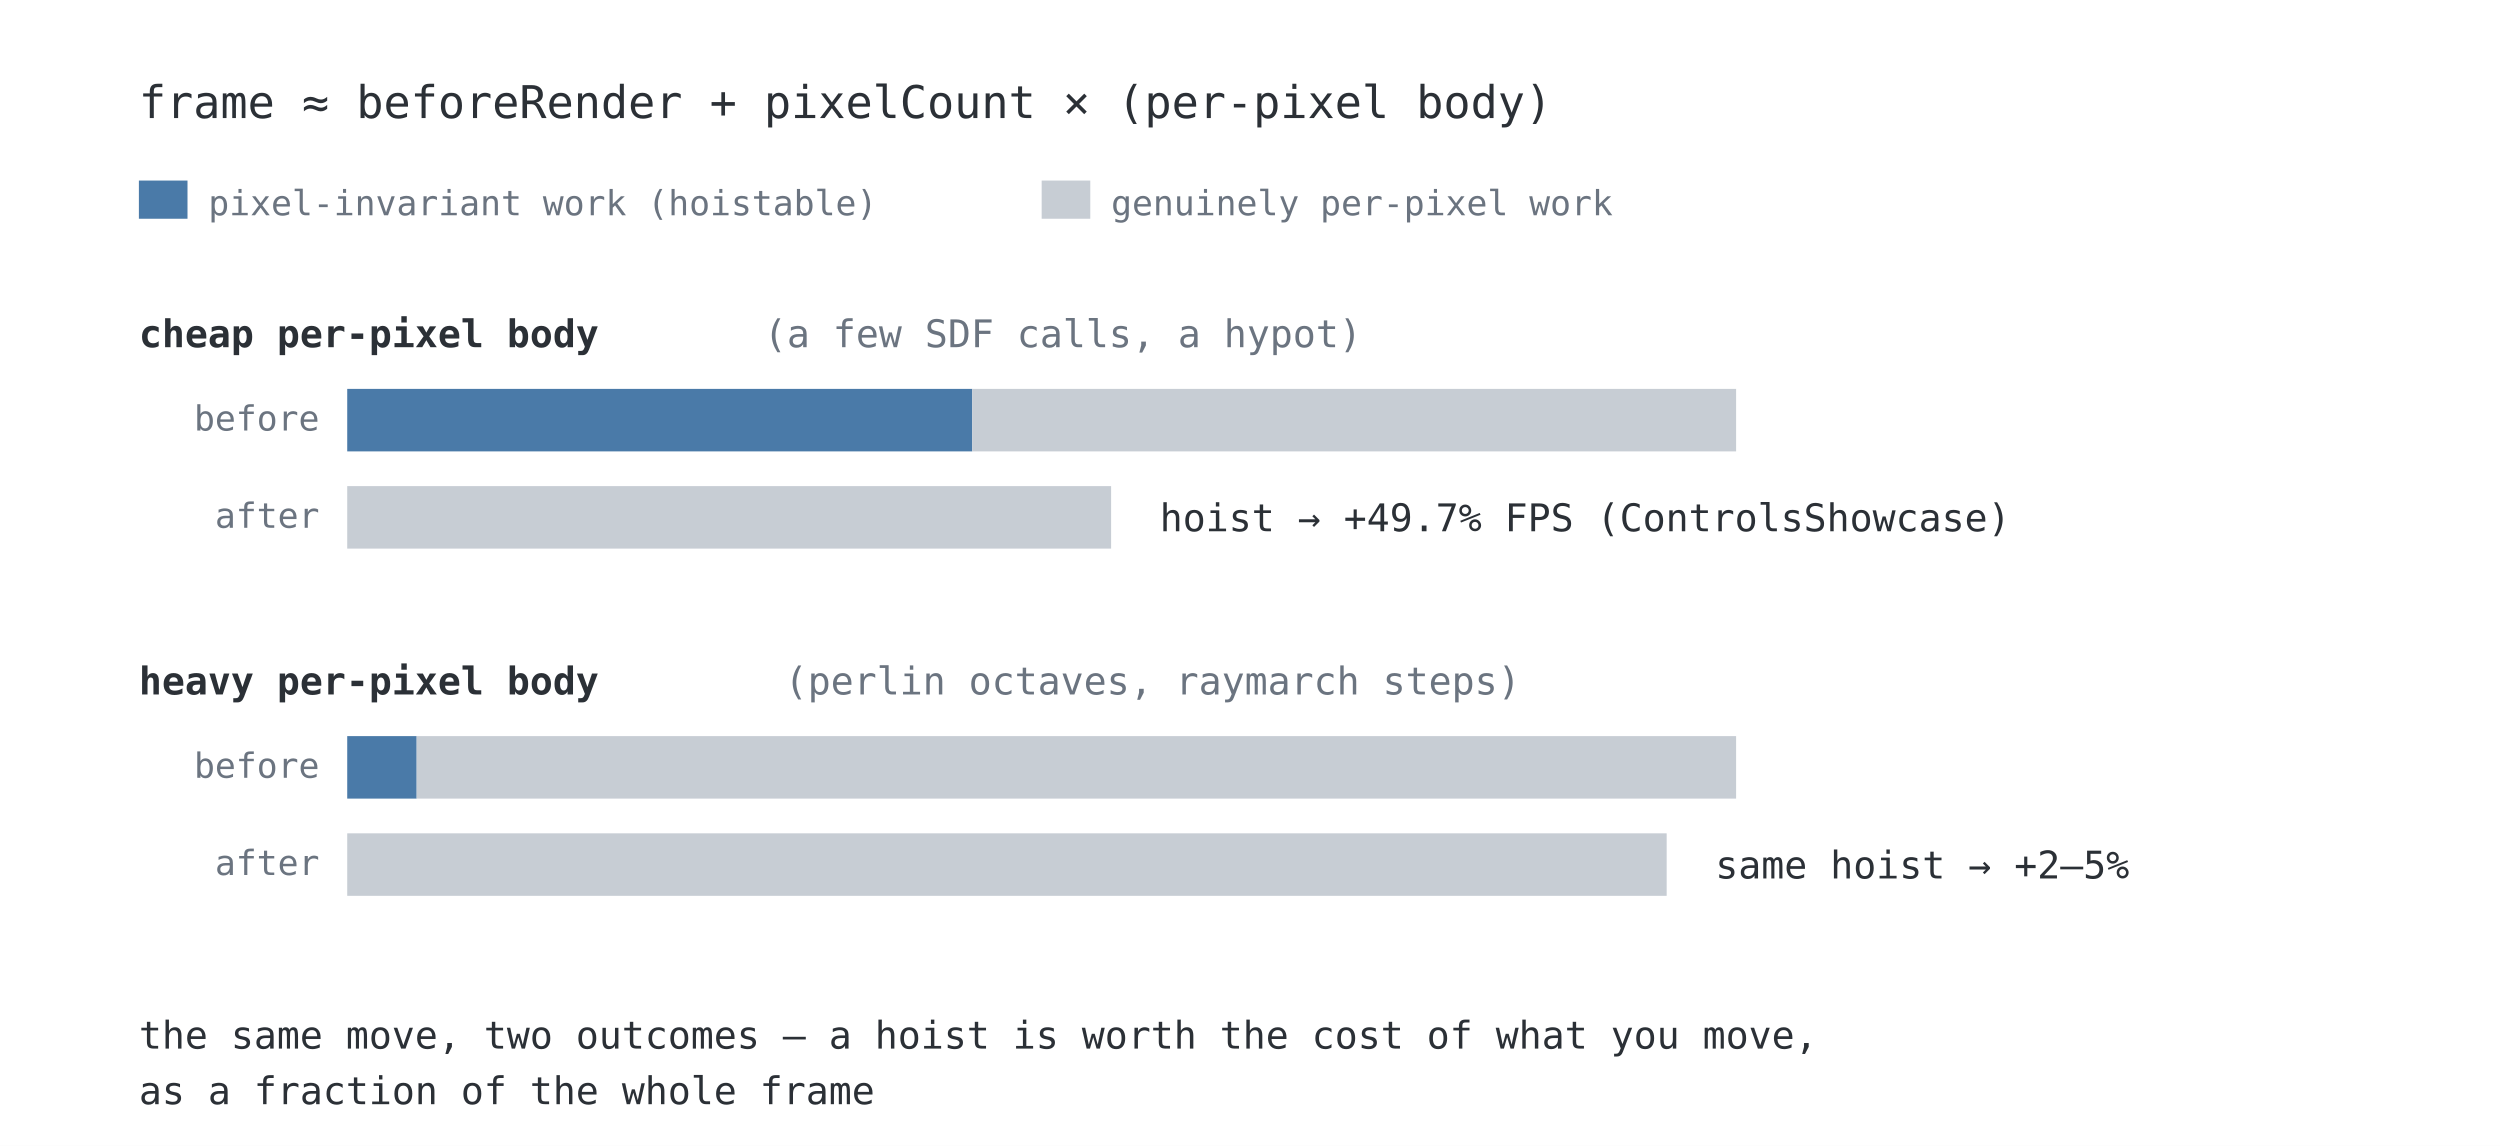
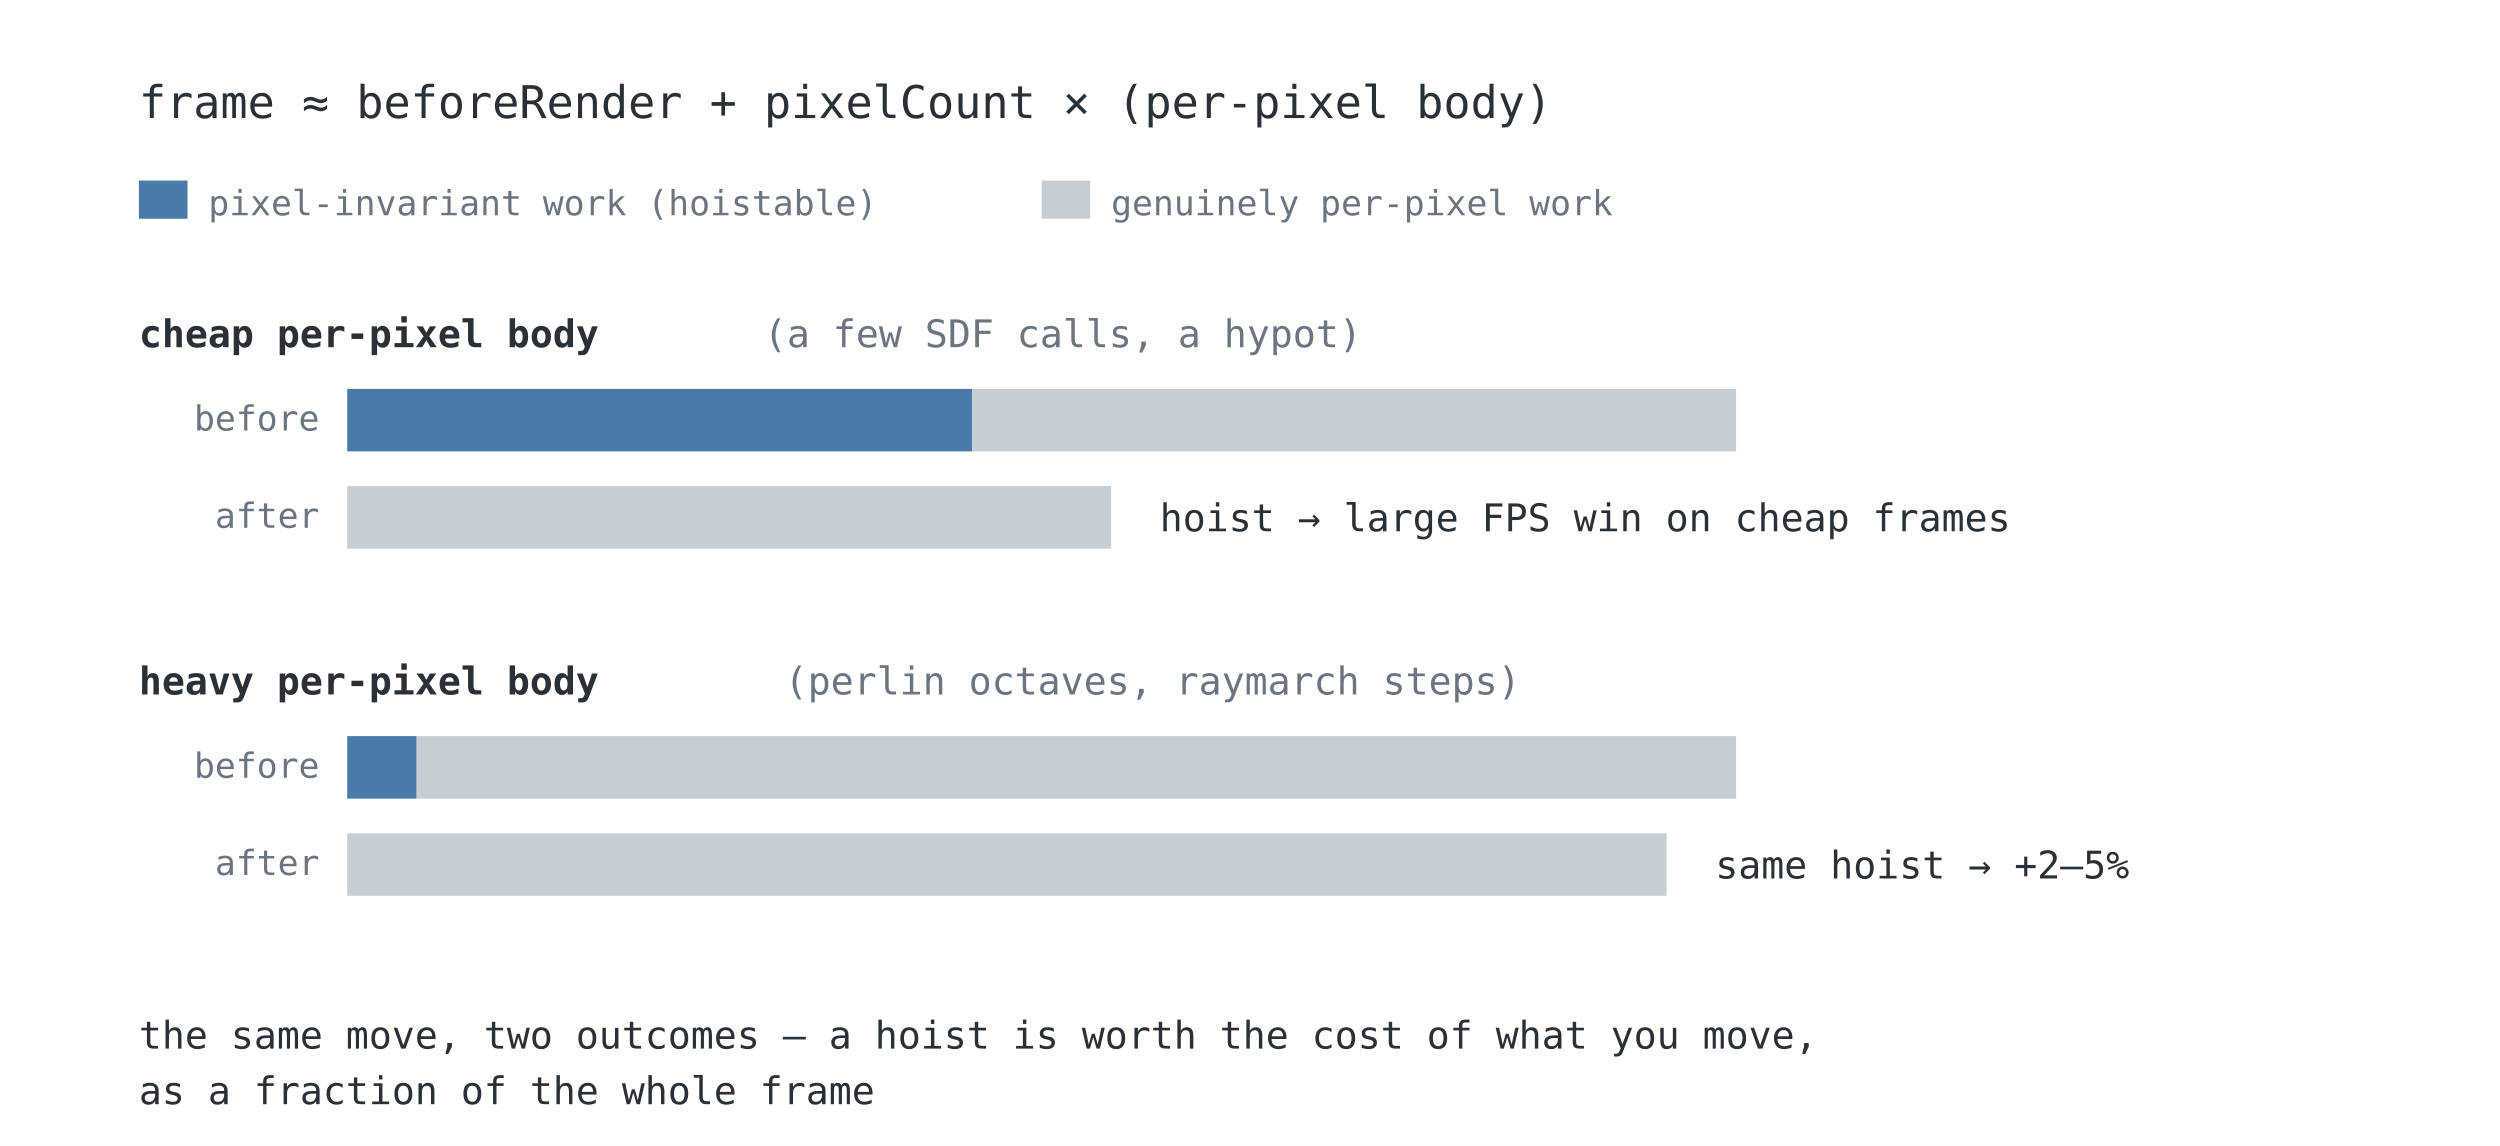
<svg xmlns="http://www.w3.org/2000/svg" viewBox="0 0 720 330" font-family="'IBM Plex Mono','SF Mono',ui-monospace,Menlo,monospace">
  <rect width="720" height="330" fill="#ffffff" />
  <text x="40" y="34" font-size="13" fill="#2b3036">frame ≈ beforeRender + pixelCount × (per-pixel body)</text>
  <rect x="40" y="52" width="14" height="11" fill="#4a7aa8" />
  <text x="60" y="62" font-size="10" fill="#6b7480">pixel-invariant work (hoistable)</text>
  <rect x="300" y="52" width="14" height="11" fill="#c7cdd4" />
  <text x="320" y="62" font-size="10" fill="#6b7480">genuinely per-pixel work</text>
  <text x="40" y="100" font-size="11" font-weight="bold" fill="#2b3036">cheap per-pixel body</text>
  <text x="220" y="100" font-size="11" fill="#6b7480">(a few SDF calls, a hypot)</text>
  <text x="92" y="124" text-anchor="end" font-size="10" fill="#6b7480">before</text>
  <rect x="100" y="112" width="180" height="18" fill="#4a7aa8" />
  <rect x="280" y="112" width="220" height="18" fill="#c7cdd4" />
  <text x="92" y="152" text-anchor="end" font-size="10" fill="#6b7480">after</text>
  <rect x="100" y="140" width="220" height="18" fill="#c7cdd4" />
-   <text x="334" y="153" font-size="11" fill="#2b3036">hoist → +49.7% FPS (ControlsShowcase)</text>
+   <text x="334" y="153" font-size="11" fill="#2b3036">hoist → large FPS win on cheap frames</text>
  <text x="40" y="200" font-size="11" font-weight="bold" fill="#2b3036">heavy per-pixel body</text>
  <text x="226" y="200" font-size="11" fill="#6b7480">(perlin octaves, raymarch steps)</text>
  <text x="92" y="224" text-anchor="end" font-size="10" fill="#6b7480">before</text>
  <rect x="100" y="212" width="20" height="18" fill="#4a7aa8" />
  <rect x="120" y="212" width="380" height="18" fill="#c7cdd4" />
  <text x="92" y="252" text-anchor="end" font-size="10" fill="#6b7480">after</text>
  <rect x="100" y="240" width="380" height="18" fill="#c7cdd4" />
  <text x="494" y="253" font-size="11" fill="#2b3036">same hoist → +2–5%</text>
  <text x="40" y="302" font-size="11" fill="#2b3036">the same move, two outcomes — a hoist is worth the cost of what you move,</text>
  <text x="40" y="318" font-size="11" fill="#2b3036">as a fraction of the whole frame</text>
</svg>
